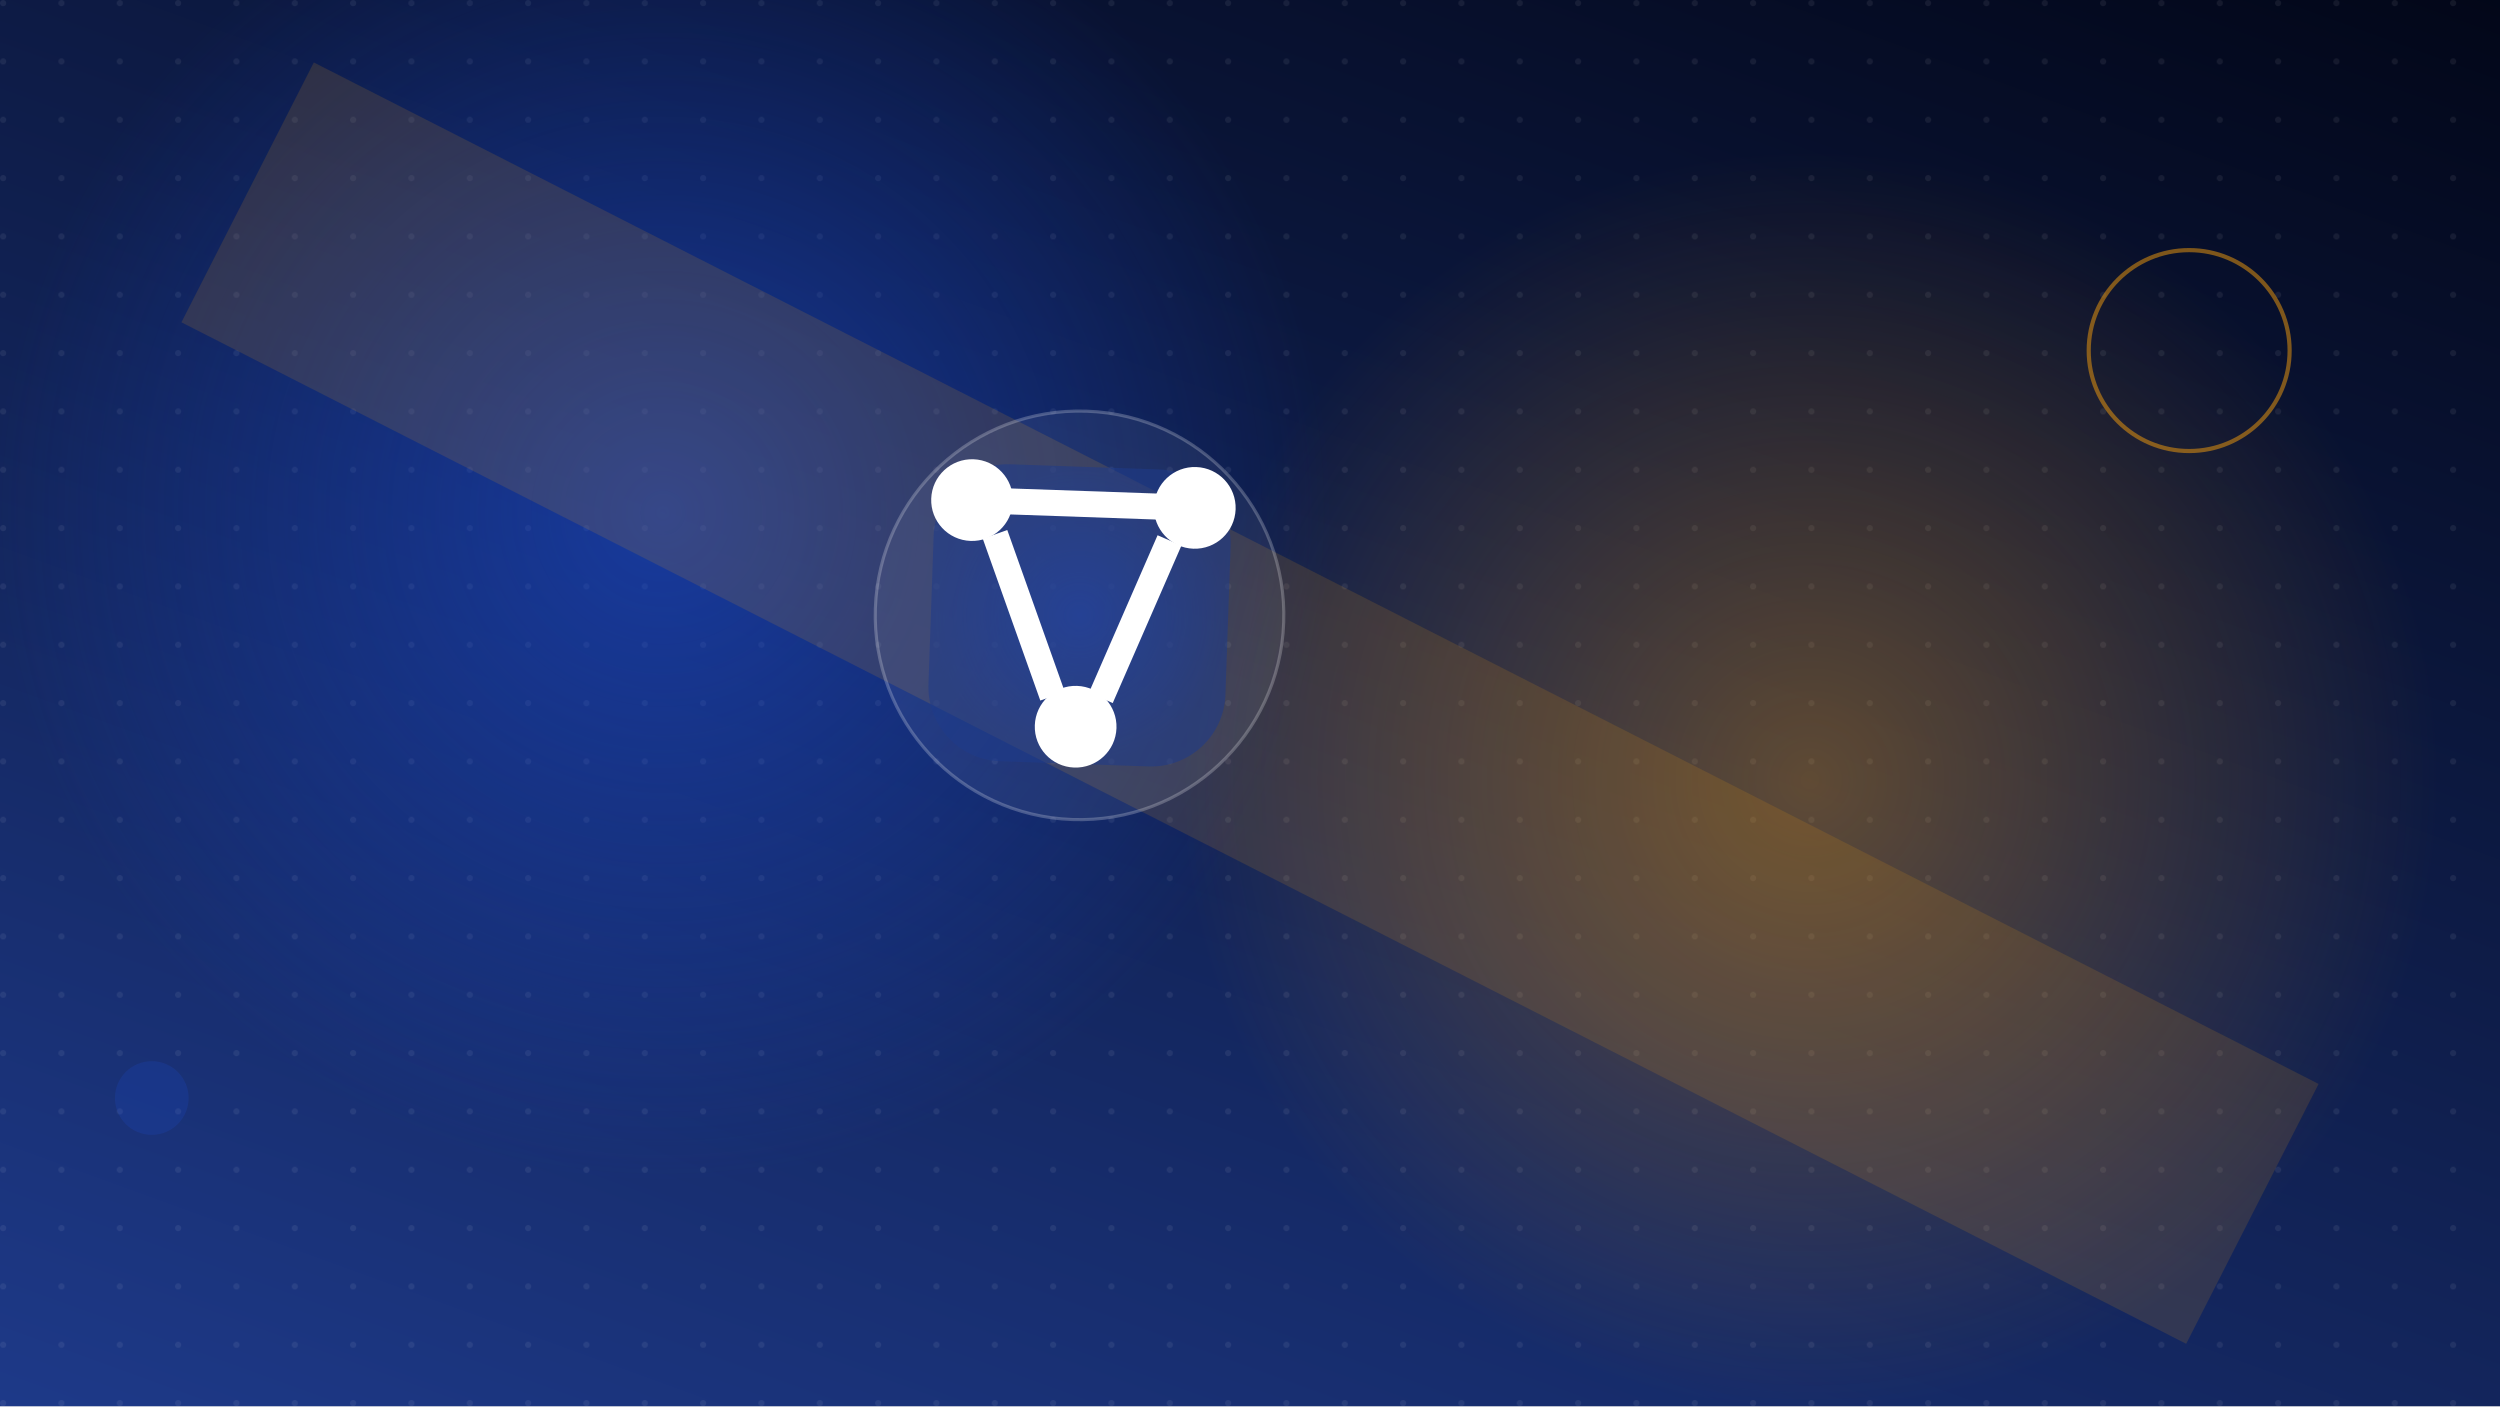
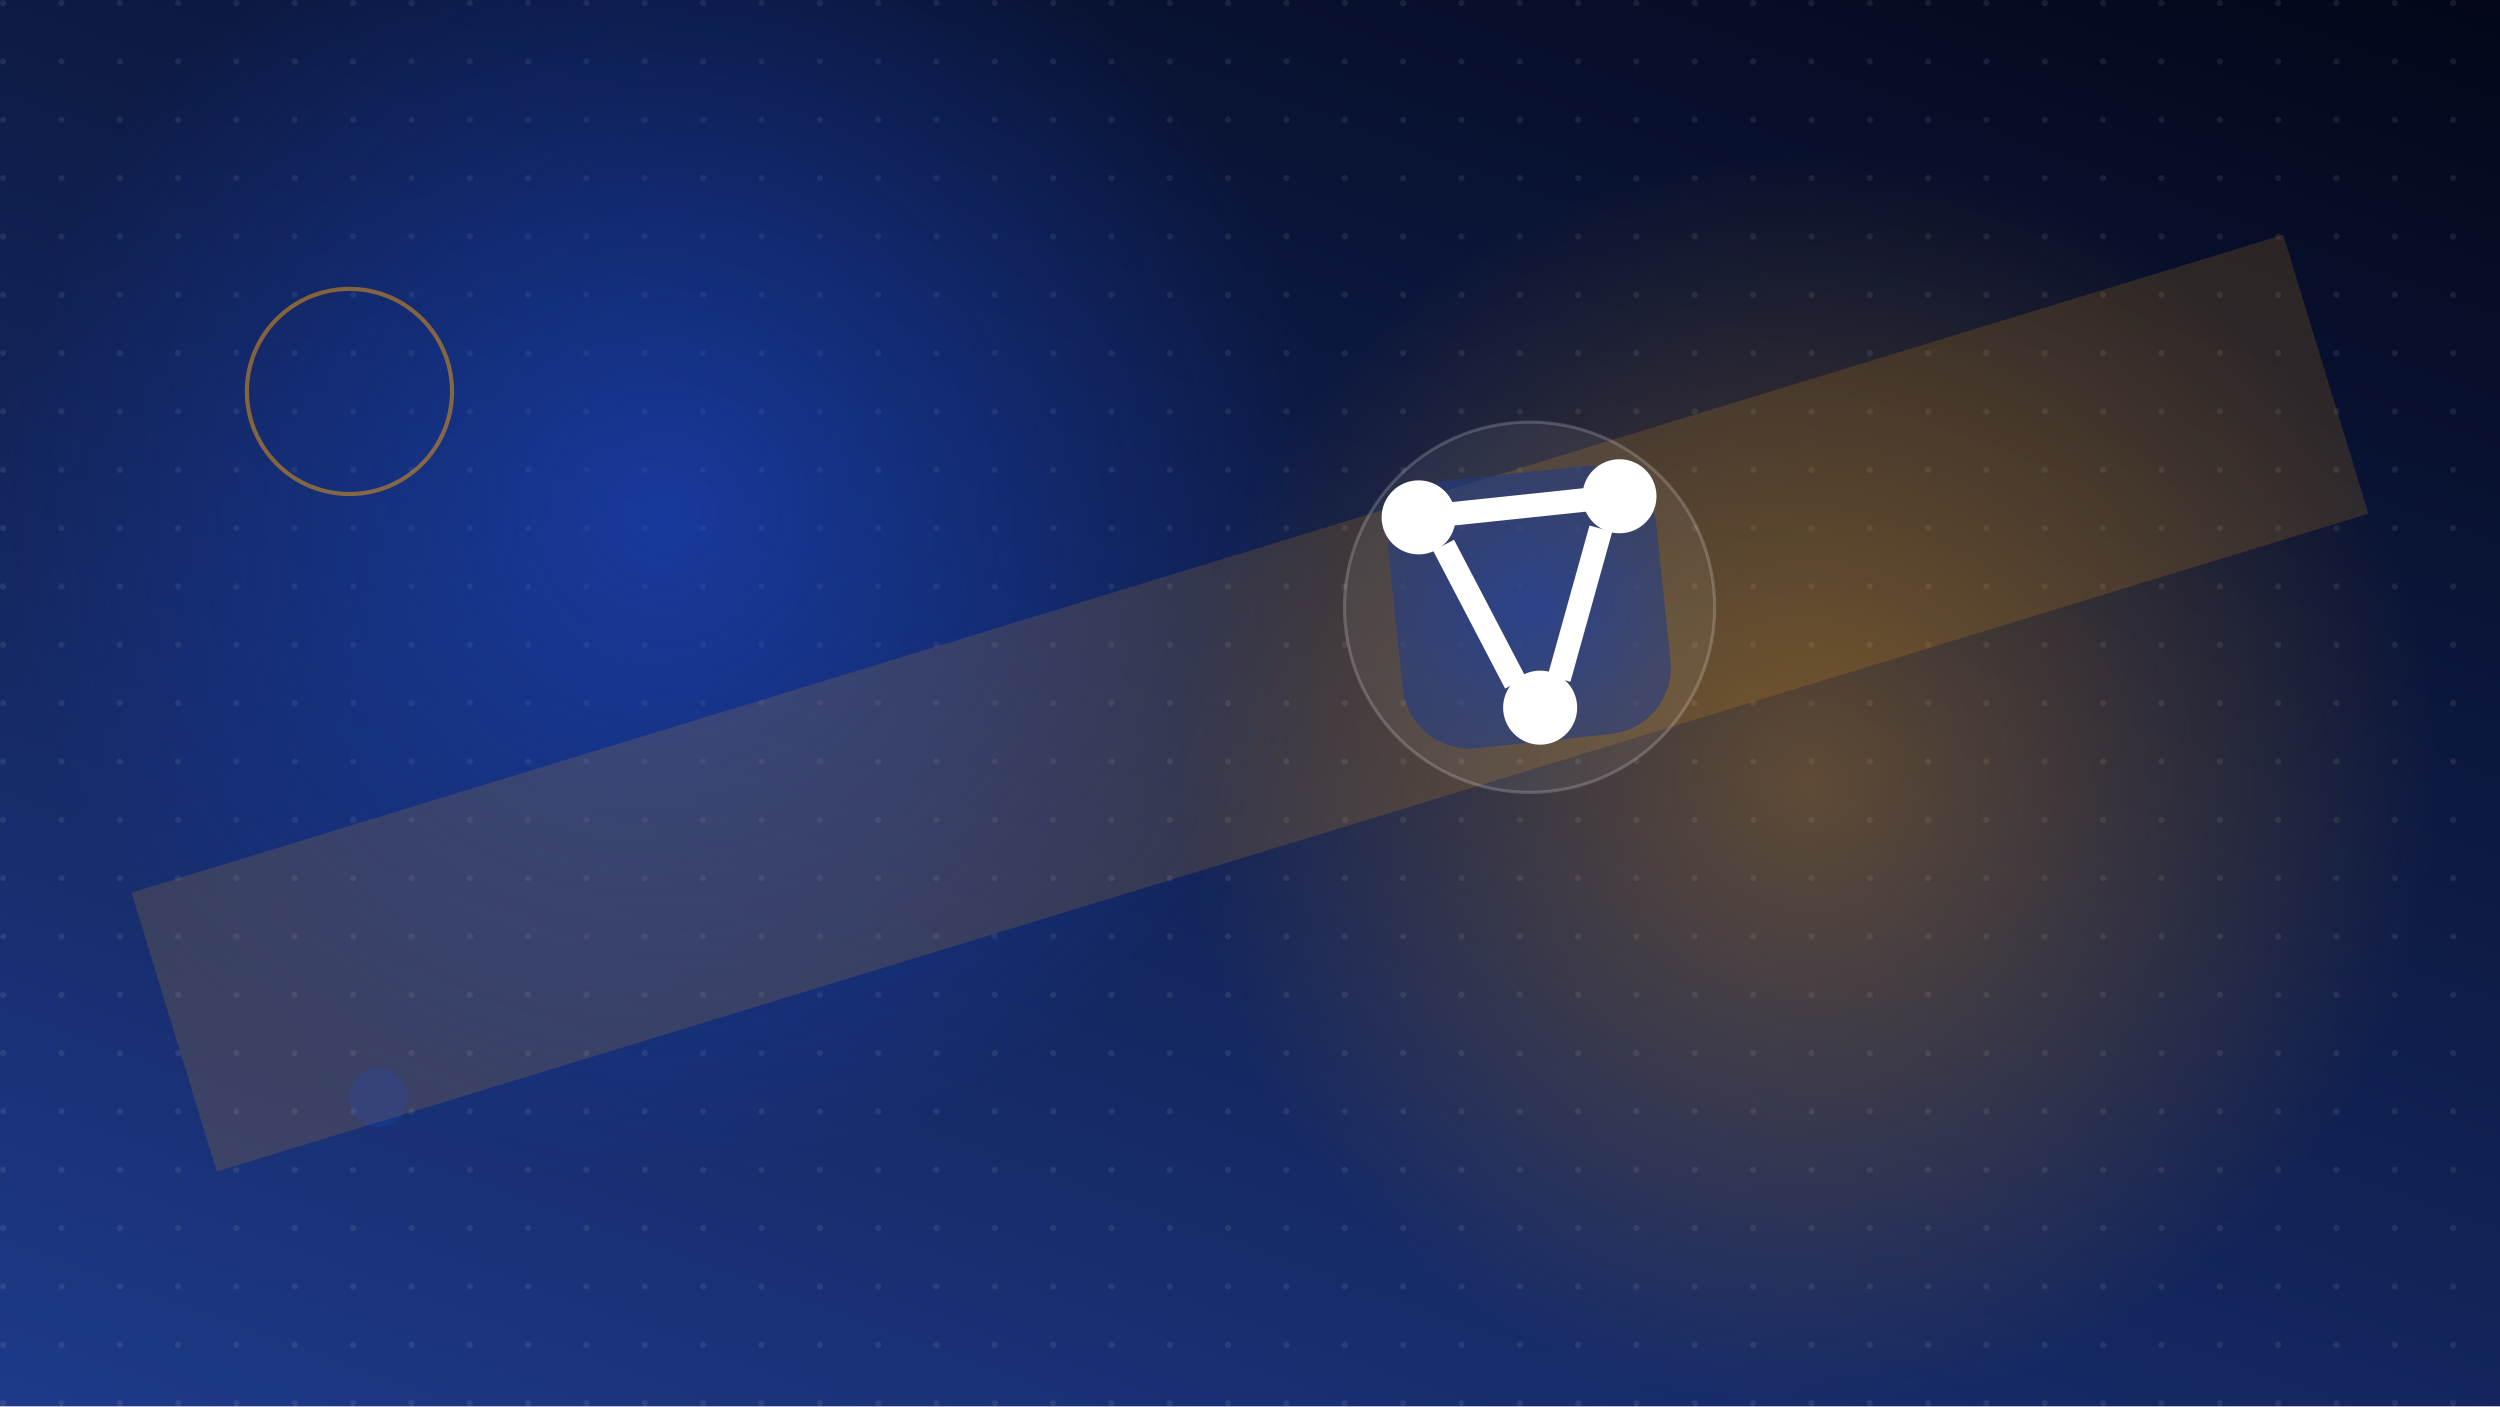
<svg xmlns="http://www.w3.org/2000/svg" viewBox="0 0 1200 675" width="1200" height="675">
  <defs>
    <linearGradient id="bg-kompletaiaut" x1="0%" y1="0%" x2="100%" y2="100%" gradientTransform="rotate(77 0.5 0.5)">
      <stop offset="0%" stop-color="#020617" />
      <stop offset="100%" stop-color="#1e3a8a" />
    </linearGradient>
    <radialGradient id="glow1-kompletaiaut" cx="50%" cy="50%" r="50%">
      <stop offset="0%" stop-color="#1d4ed8" stop-opacity="0.55" />
      <stop offset="100%" stop-color="#1d4ed8" stop-opacity="0" />
    </radialGradient>
    <radialGradient id="glow2-kompletaiaut" cx="50%" cy="50%" r="50%">
      <stop offset="0%" stop-color="#f59e0b" stop-opacity="0.35" />
      <stop offset="100%" stop-color="#f59e0b" stop-opacity="0" />
    </radialGradient>
    <pattern id="dots-kompletaiaut" width="28" height="28" patternUnits="userSpaceOnUse">
-       <circle cx="1.5" cy="1.5" r="1.5" fill="white" opacity="0.07" />
+       <circle cx="1.5" cy="1.5" r="1.5" fill="white" opacity="0.08" />
    </pattern>
  </defs>
  <rect width="1200" height="675" fill="url(#bg-kompletaiaut)" />
  <rect width="1200" height="675" fill="url(#dots-kompletaiaut)" />
  <circle cx="318.282" cy="246.097" r="321.015" fill="url(#glow1-kompletaiaut)" />
  <circle cx="868.784" cy="374.478" r="300.653" fill="url(#glow2-kompletaiaut)" />
-   <line x1="600" y1="-202.5" x2="600" y2="877.5" stroke="#f59e0b" stroke-width="140" opacity="0.14" transform="rotate(297 600 337.5)" />
-   <circle cx="1050.798" cy="168.278" r="48.216" fill="none" stroke="#f59e0b" stroke-width="2" opacity="0.5" />
-   <circle cx="72.853" cy="527.047" r="17.681" fill="#1d4ed8" opacity="0.18" />
-   <g transform="translate(518.175 295.3709) rotate(2)">
-     <circle r="98.065" fill="white" opacity="0.06" />
-     <circle r="98.065" fill="none" stroke="white" stroke-opacity="0.23" stroke-width="1.5" />
-     <rect x="-71.32" y="-71.32" width="142.64" height="142.64" rx="35.66" fill="url(#glow1-kompletaiaut)" opacity="0.9" />
-     <rect x="-71.32" y="-71.32" width="142.64" height="142.64" rx="35.66" fill="#1e3a8a" opacity="0.55" />
-     <g transform="scale(8.914977) translate(-12 -12)">
+   <line x1="600" y1="-202.5" x2="600" y2="877.5" stroke="#f59e0b" stroke-width="140" opacity="0.16" transform="rotate(73 600 337.5)" />
+   <circle cx="167.741" cy="187.899" r="49.226" fill="none" stroke="#f59e0b" stroke-width="2" opacity="0.5" />
+   <circle cx="181.775" cy="527.048" r="14.091" fill="#1d4ed8" opacity="0.18" />
+   <g transform="translate(734.2054 291.4734) rotate(-6)">
+     <circle r="88.854" fill="white" opacity="0.06" />
+     <circle r="88.854" fill="none" stroke="white" stroke-opacity="0.19" stroke-width="1.5" />
+     <rect x="-64.621" y="-64.621" width="129.242" height="129.242" rx="32.31" fill="url(#glow1-kompletaiaut)" opacity="0.9" />
+     <rect x="-64.621" y="-64.621" width="129.242" height="129.242" rx="32.31" fill="#1e3a8a" opacity="0.55" />
+     <g transform="scale(8.077622) translate(-12 -12)">
      <circle cx="6" cy="6" r="2.2" fill="white" />
      <circle cx="18" cy="6" r="2.2" fill="white" />
      <circle cx="12" cy="18" r="2.2" fill="white" />
      <path d="M8 6h8M7.3 7.8 10.7 16.4M16.7 7.8 13.3 16.4" stroke="white" stroke-width="1.4" />
    </g>
  </g>
</svg>
